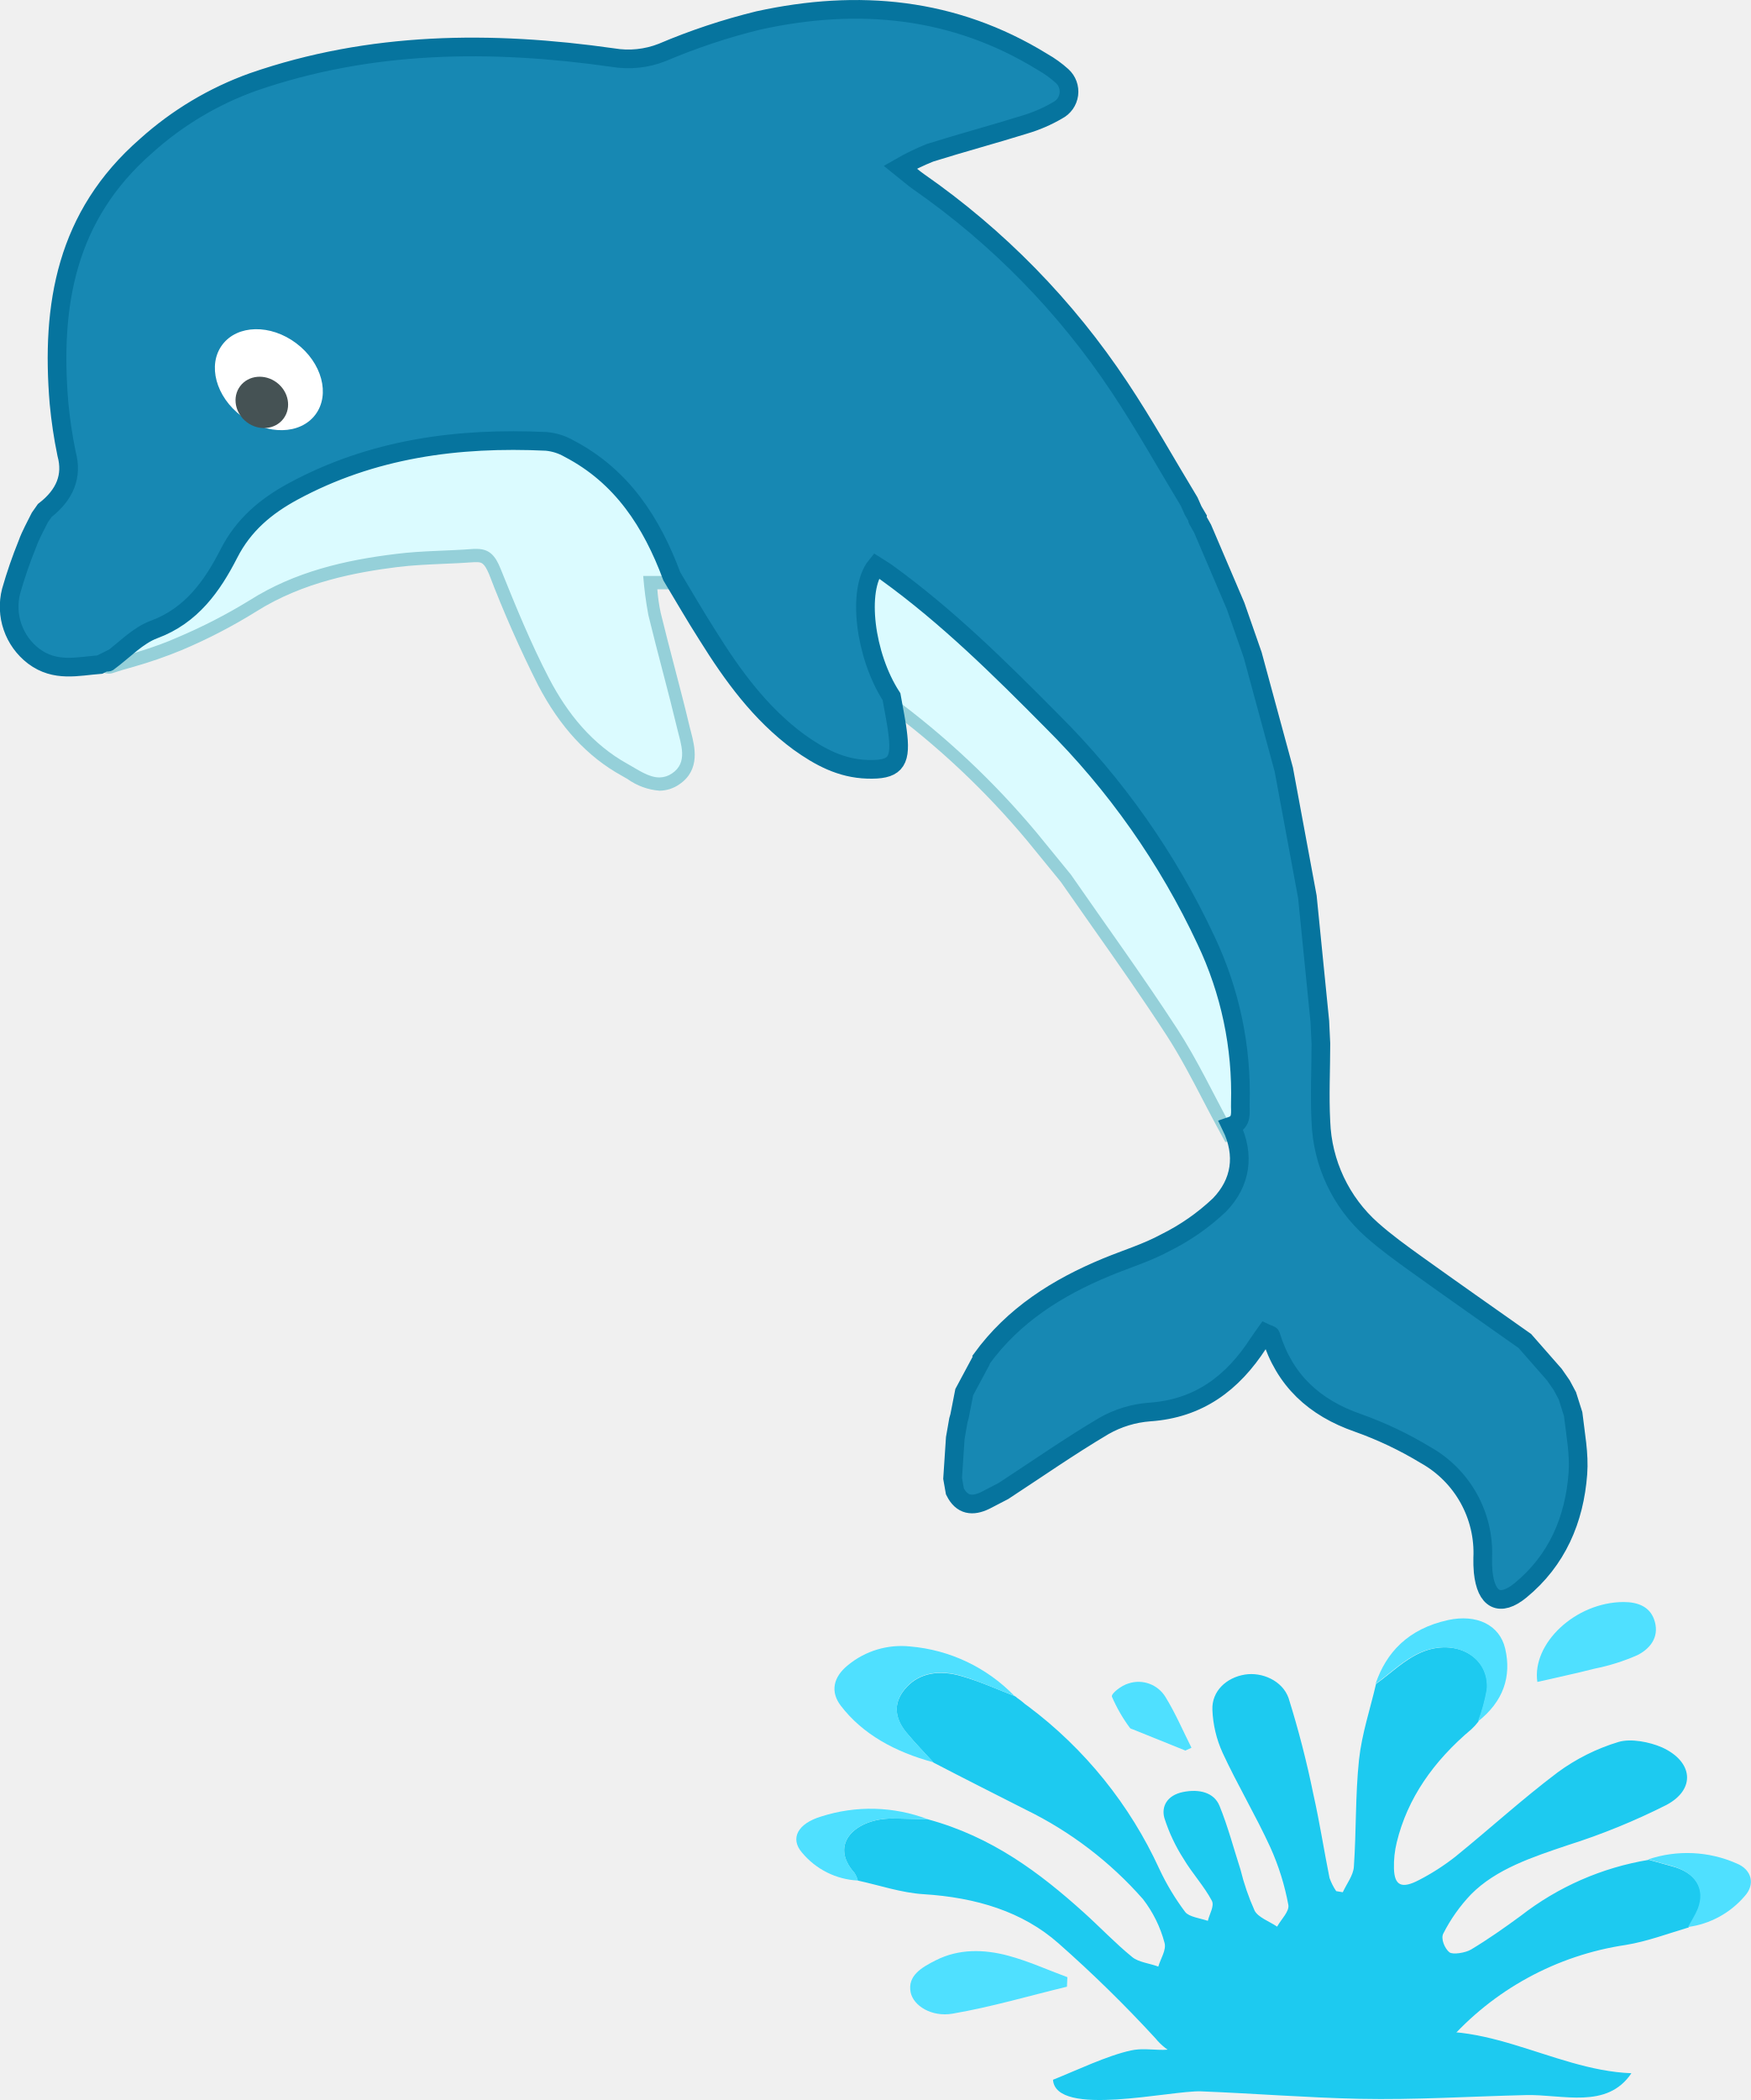
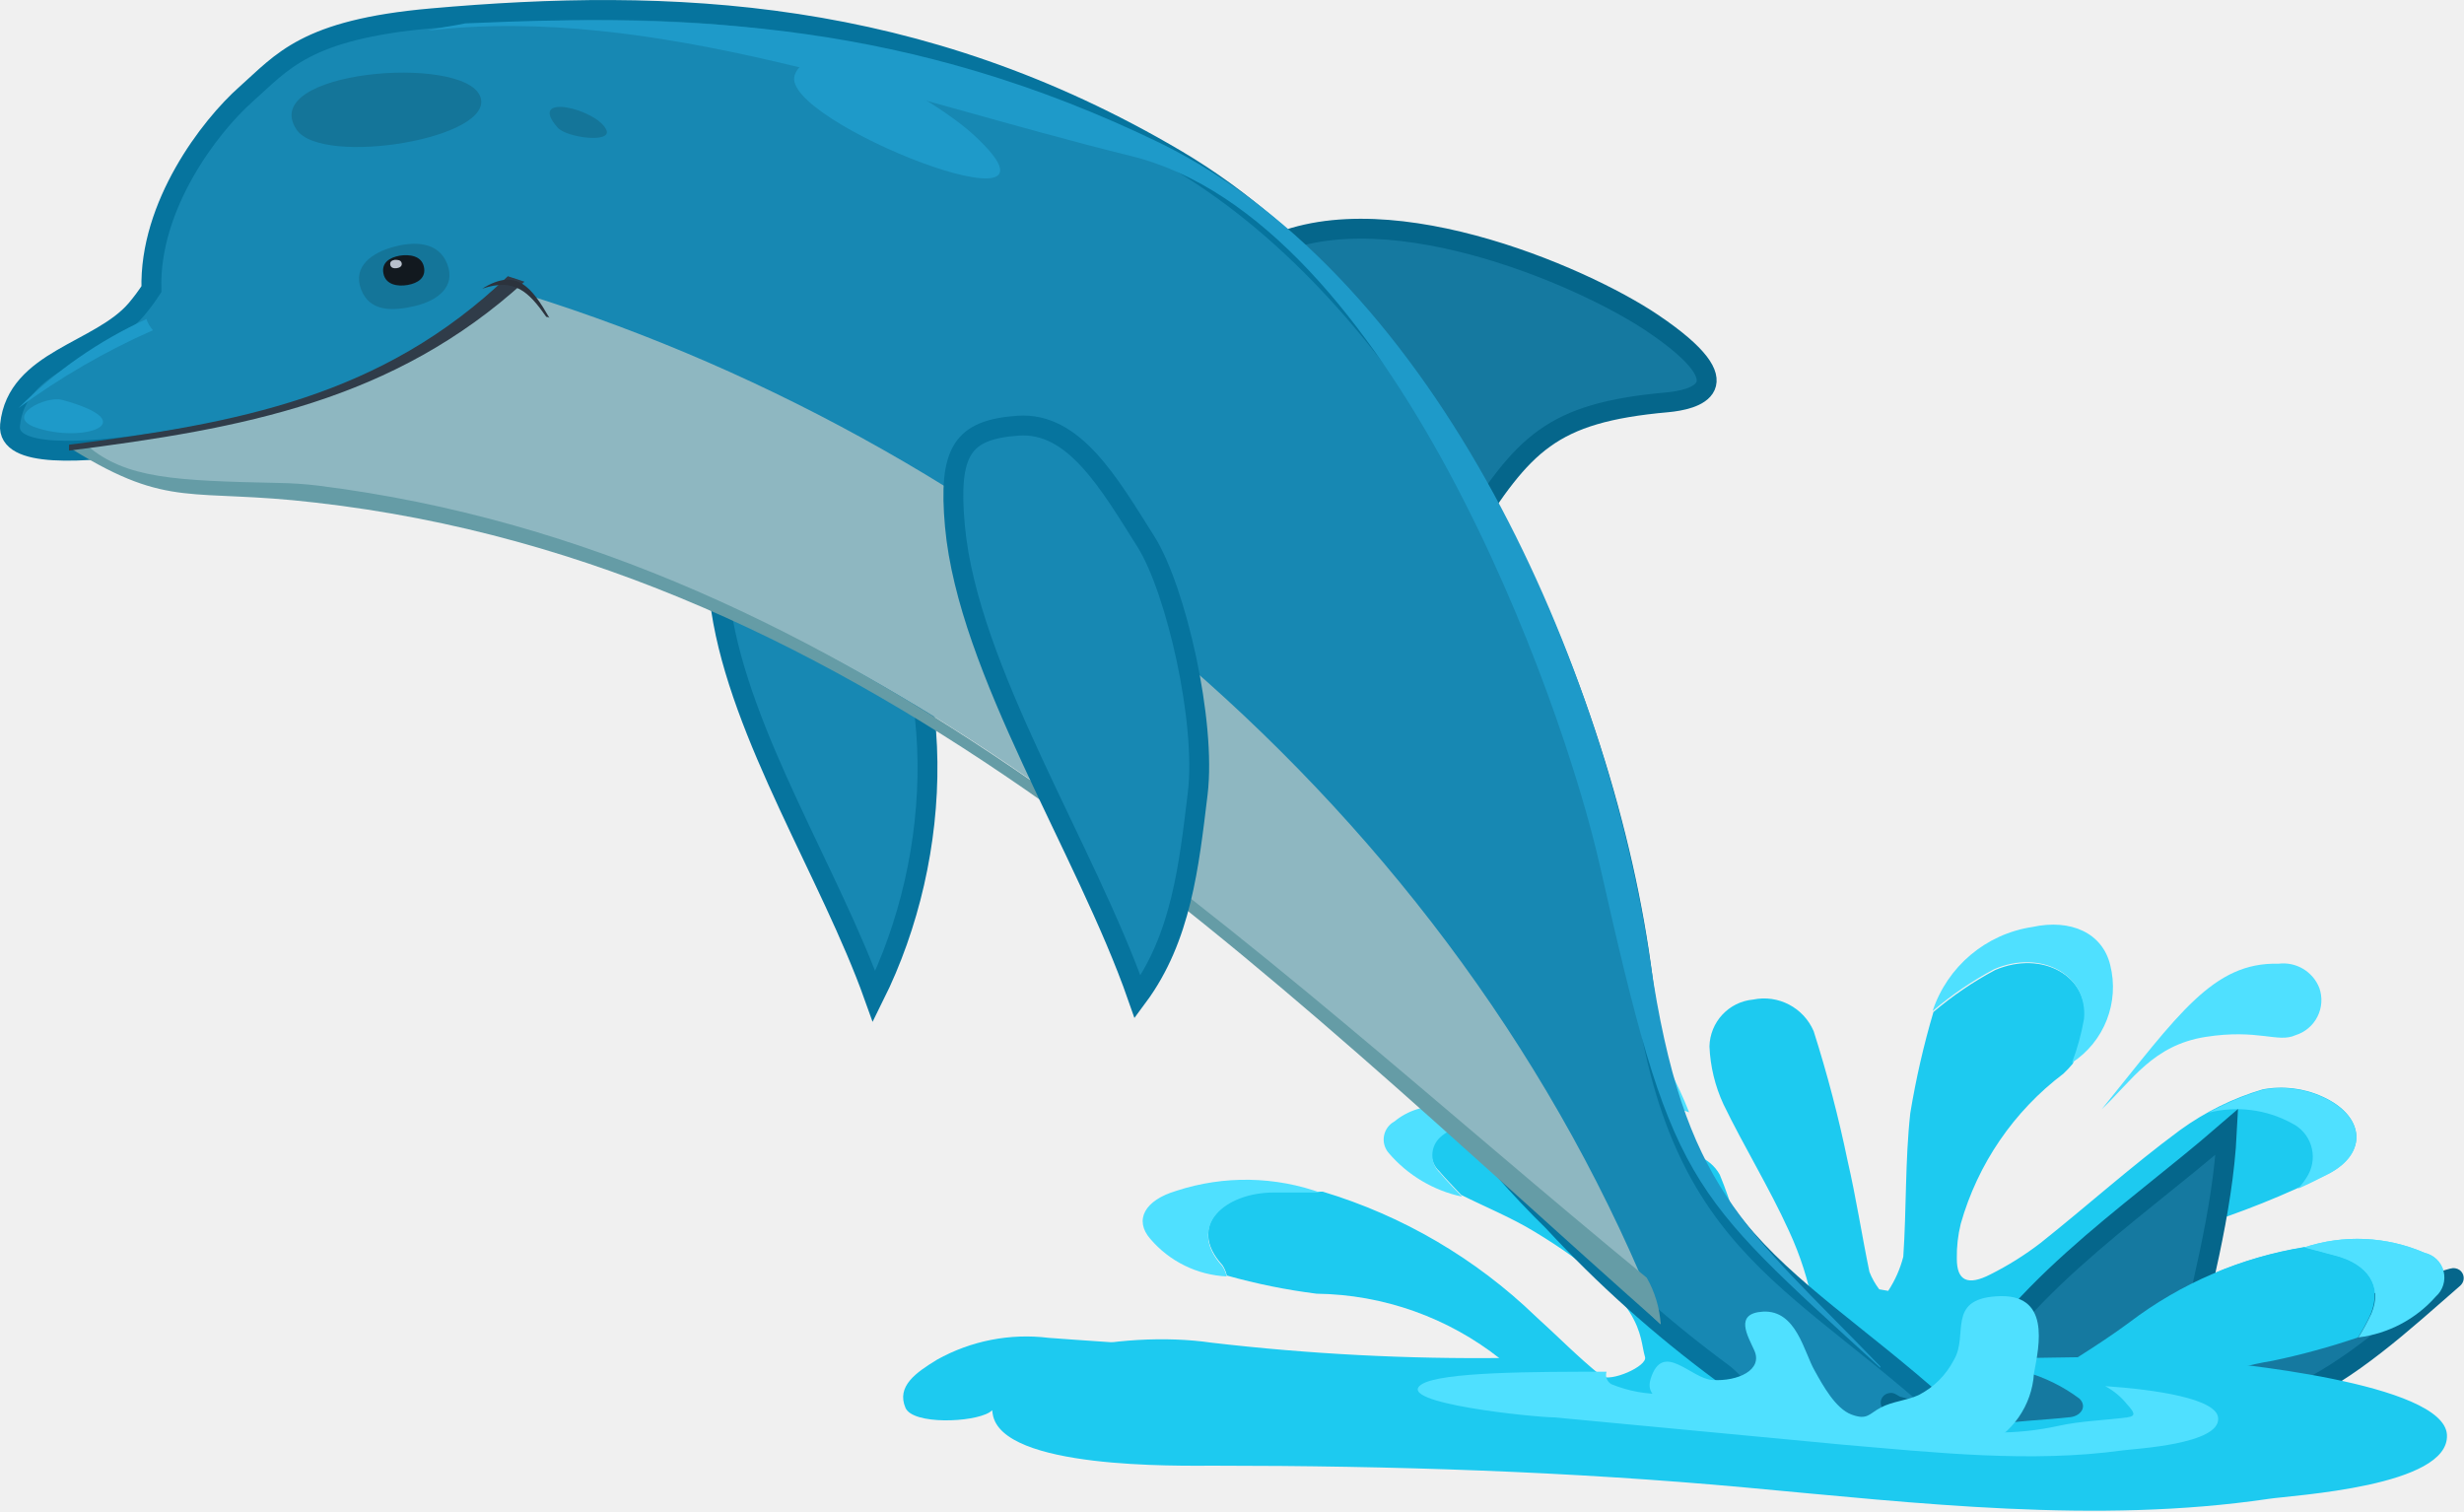
- <svg xmlns="http://www.w3.org/2000/svg" viewBox="0 0 281.31 337.32">
+ <svg xmlns="http://www.w3.org/2000/svg" viewBox="0 0 112.76 69.16">
  <defs>
-     <style>.cls-1{fill:#dbfbff;}.cls-2{fill:#95d0d9;}.cls-3{fill:#1788b3;stroke:#06749e;stroke-miterlimit:10;stroke-width:3px;}.cls-4{fill:#bee3e9;}.cls-5{fill:#fff;}.cls-6{fill:#455254;}.cls-7{fill:#1dcaf0;}.cls-8{fill:#4fe0ff;}</style>
+     <style>.cls-1{fill:#1dcaf0;}.cls-2{fill:#4fe0ff;}.cls-3{fill:#1579a0;stroke:#05668b;}.cls-3,.cls-4{stroke-miterlimit:10;stroke-width:0.91px;}.cls-4{fill:#1788b3;stroke:#06749e;}.cls-5{fill:#8eb7c1;}.cls-6{fill:#659ca6;}.cls-7{fill:#303c49;}.cls-8{fill:#1e9ac9;}.cls-9{fill:#147599;}.cls-10{fill:#12191f;}.cls-11{fill:#b8c0cc;}.cls-12{fill:#2c333d;}</style>
  </defs>
  <g id="Capa_2" data-name="Capa 2">
-     <g id="Capa_5" data-name="Capa 5">
-       <path class="cls-1" d="M105.92,125.89a9.48,9.48,0,0,1-4.65-1.75l-.94-.54c-5.34-2.95-9.61-7.57-13-14.15-3.09-5.92-5.61-12.2-7.84-17.73-.78-2-1.45-2.54-2.88-2.54l-.43,0c-1.67.13-3.37.2-5,.27-2.42.11-4.93.21-7.36.52-6.73.84-15.44,2.43-23.14,7.3a85.09,85.09,0,0,1-11.81,6.11,73,73,0,0,1-7.65,2.66c-1.12.34-2.25.68-3.36,1a1.12,1.12,0,0,1-.31,0,1,1,0,0,1-.59-1.81c.72-.53,1.44-1.14,2.15-1.73a18.68,18.68,0,0,1,5.34-3.54c6-2.18,9-6.9,11.5-11.68C38.1,84.09,41.51,80.79,46.61,78c10.31-5.58,22-8.3,35.81-8.3,1.76,0,3.59,0,5.44.13a10,10,0,0,1,4,1.27c7.76,4.07,13.15,10.76,17,21.06a1,1,0,0,1-.93,1.35h-3.5l.12,1.14a28.1,28.1,0,0,0,.56,3.9c.69,2.87,1.45,5.77,2.19,8.58.83,3.18,1.69,6.47,2.46,9.73.07.29.14.58.22.87.6,2.28,1.41,5.4-1.5,7.34A4.62,4.62,0,0,1,105.92,125.89Z" />
-       <path class="cls-2" d="M82.42,70.72c1.79,0,3.59,0,5.4.13A9,9,0,0,1,91.45,72c8.46,4.44,13.28,11.85,16.51,20.52h-4.62a59.18,59.18,0,0,0,.83,6.28c1.48,6.12,3.19,12.18,4.65,18.3.58,2.43,1.77,5.39-.86,7.14a3.59,3.59,0,0,1-2,.64c-1.79,0-3.52-1.29-5.11-2.16-5.71-3.16-9.7-8.12-12.63-13.74s-5.4-11.68-7.8-17.64c-.81-2-1.73-3.17-3.81-3.17l-.51,0c-4.13.33-8.31.28-12.42.8-8.28,1-16.32,2.87-23.55,7.44a86,86,0,0,1-11.67,6C24.9,104,21.14,105,17.49,106.16c2.4-1.76,4.56-4.16,7.25-5.14,6.06-2.22,9.38-7,12-12.16,2.37-4.64,6-7.63,10.31-10,11.1-6,23-8.18,35.33-8.18m0-2c-14,0-25.82,2.76-36.28,8.42C40.84,80,37.31,83.44,35,88s-5.31,9.13-10.95,11.19a19.38,19.38,0,0,0-5.65,3.72c-.72.6-1.4,1.18-2.09,1.68a2,2,0,0,0,1.18,3.62,1.87,1.87,0,0,0,.62-.1c1.1-.36,2.24-.71,3.34-1a72.08,72.08,0,0,0,7.76-2.69,86,86,0,0,0,11.95-6.19c7.53-4.76,16.1-6.32,22.73-7.15,2.38-.3,4.87-.4,7.27-.51,1.66-.07,3.37-.14,5.06-.27l.35,0c.78,0,1.22.09,2,1.91a193,193,0,0,0,7.87,17.83c3.53,6.75,7.93,11.51,13.45,14.56.3.16.6.34.91.52a10.21,10.21,0,0,0,5.16,1.89,5.64,5.64,0,0,0,3.15-1c3.5-2.34,2.5-6.14,1.91-8.42-.08-.29-.15-.57-.22-.85-.77-3.27-1.64-6.57-2.47-9.76-.73-2.8-1.49-5.7-2.18-8.55a27.3,27.3,0,0,1-.54-3.77v0H108a2,2,0,0,0,1.87-2.7c-3.92-10.54-9.47-17.41-17.45-21.6a10.88,10.88,0,0,0-4.47-1.37c-1.87-.09-3.71-.14-5.49-.14Z" />
-       <path class="cls-1" d="M197,181.54c-.9-1.65-1.77-3.31-2.64-5-1.89-3.61-3.83-7.34-6.06-10.78-3.83-5.89-7.95-11.75-11.94-17.42q-2.57-3.65-5.11-7.31l-5.44-6.64a130.81,130.81,0,0,0-23.16-21.76l-.14-.1-.1-.15c-4.58-7.05-5.76-18-2.39-22.17l.56-.69.75.48.53.32c.42.26.84.52,1.24.81,9.52,6.88,17.67,14.92,26.6,24a124.89,124.89,0,0,1,25,35.64,58.62,58.62,0,0,1,5.63,26.72c0,.23,0,.46,0,.7,0,1.15.1,3.08-2.16,3.84l-.79.26Z" />
-       <path class="cls-2" d="M140.77,90.86c.56.36,1.17.7,1.72,1.1,9.69,7,18.12,15.38,26.47,23.85a123.08,123.08,0,0,1,24.83,35.36,57.28,57.28,0,0,1,5.54,26.26c-.06,1.36.42,3-1.48,3.63-2.89-5.29-5.46-10.78-8.73-15.82-5.46-8.4-11.36-16.52-17.07-24.76q-2.75-3.34-5.48-6.71a133.19,133.19,0,0,0-23.34-21.92c-4.27-6.57-5.59-17.14-2.46-21m-.43-2.64-1.12,1.38c-4,4.94-2.05,16.6,2.33,23.34l.19.3.29.21A130.63,130.63,0,0,1,165,135l5.43,6.65q2.52,3.63,5.08,7.25c4,5.66,8.09,11.51,11.91,17.39,2.2,3.4,4.14,7.11,6,10.7.86,1.64,1.74,3.33,2.65,5l.8,1.47,1.59-.53c3-1,2.88-3.68,2.84-4.82,0-.21,0-.42,0-.63a59.45,59.45,0,0,0-5.71-27.17,125.69,125.69,0,0,0-25.22-35.93c-9-9.07-17.15-17.15-26.73-24.07-.44-.32-.88-.59-1.3-.85l-.51-.32-1.51-1Z" />
-       <path class="cls-3" d="M191.69,82l.67,1.14a.73.73,0,0,0,.18.58l.68,1.21,5.3,12.41,2.74,7.85,5,18.42,3.79,20.45q1,10,2,20l.17,3.58c0,4.17-.22,8.36,0,12.52a24.39,24.39,0,0,0,8.19,17.38c2.25,2,4.68,3.75,7.11,5.5,5.8,4.16,11.64,8.25,17.47,12.36l4.74,5.4,1.18,1.7.91,1.7.93,2.94c.37,3.2,1,6.42.76,9.57-.55,7.38-3.34,13.93-9.22,18.75-3.33,2.72-5.54,1.57-6-3a19.67,19.67,0,0,1-.07-2.17,18,18,0,0,0-9.2-16.58,59.11,59.11,0,0,0-10.84-5.15c-7-2.43-11.8-6.81-14-14,0-.17-.45-.23-.85-.42-.38.54-.81,1.09-1.18,1.67-4.12,6.36-9.56,10.46-17.44,11a17.49,17.49,0,0,0-7.33,2.23c-5.51,3.26-10.78,6.94-16.15,10.45-1,.51-1.95,1-2.93,1.52-2.06,1-3.76.8-4.88-1.45l-.37-2.09.43-6.48.5-2.86.18-.63c.25-1.29.51-2.59.76-3.88l2.68-5a.53.53,0,0,0,.1-.32c5.13-7.06,12.18-11.49,20.08-14.76,3.17-1.31,6.5-2.32,9.48-3.94a35.56,35.56,0,0,0,8.67-6.05c3.44-3.55,4.14-8,1.87-12.67,1.9-.64,1.42-2.27,1.48-3.63a57.28,57.28,0,0,0-5.54-26.26A123.08,123.08,0,0,0,169,115.81C160.61,107.34,152.18,99,142.49,92c-.55-.4-1.16-.74-1.72-1.1-3.13,3.85-1.81,14.42,2.46,21,.36,2.11.83,4.2,1.05,6.32.47,4.34-.64,5.48-4.91,5.35s-7.7-2-11-4.36c-6.23-4.58-10.67-10.7-14.7-17.16-2-3.13-3.83-6.31-5.73-9.47-3.23-8.67-8-16.08-16.51-20.52a9,9,0,0,0-3.64-1.16c-14.23-.68-28,1.16-40.72,8.05-4.29,2.33-7.94,5.32-10.31,10-2.66,5.19-6,9.94-12,12.16-2.69,1-4.85,3.38-7.25,5.14a.28.28,0,0,1-.47,0l-1,.5c-3.57.28-7.17,1.25-10.63-1.35A10,10,0,0,1,1.79,94.94,74.39,74.39,0,0,1,4.4,87.37c.52-1.46,1.31-2.83,2-4.24L7.19,82h0c3.27-2.53,4.48-5.55,3.51-9.09a74.9,74.9,0,0,1-1.22-8.15c-1.32-15.8,1.13-30.1,14-41.33A51.75,51.75,0,0,1,40.63,13.18C59.52,6.63,78.91,6.47,98.45,9.25a14.86,14.86,0,0,0,7.93-.82,100.72,100.72,0,0,1,15.48-5.15c16-3.5,31.39-2.11,45.64,6.67a17.76,17.76,0,0,1,3.15,2.27,3.38,3.38,0,0,1-.74,5.51A23.78,23.78,0,0,1,164.67,20c-5.06,1.58-10.19,2.95-15.25,4.54a37.7,37.7,0,0,0-4.77,2.31c1.35,1.08,2.09,1.74,2.9,2.31a123.22,123.22,0,0,1,32.33,33.05c4,6,7.46,12.24,11.18,18.37Z" />
-       <path class="cls-4" d="M16,106.65l1-.5Z" />
-       <ellipse class="cls-5" cx="43.19" cy="60.98" rx="7.32" ry="9.35" transform="translate(-31.5 58.9) rotate(-53.09)" />
-       <ellipse class="cls-6" cx="42.06" cy="64.64" rx="3.99" ry="4.35" transform="translate(-34.88 59.46) rotate(-53.1)" />
-       <path class="cls-7" d="M163,272.43a1,1,0,0,1,.39.28l.54.39.14.11.5.41.16.14.48.34a68.12,68.12,0,0,1,21.07,26.14,38.79,38.79,0,0,0,4.14,6.88c.61.79,2.39,1,3.64,1.42.25-1.09,1.09-2.39.64-3.23-1.24-2.34-3.17-4.42-4.53-6.71a27.5,27.5,0,0,1-3.1-6.6c-.49-1.78.39-3.62,3-4.15s5,.07,5.87,2.24c1.36,3.34,2.26,6.8,3.36,10.21a38.64,38.64,0,0,0,2.28,6.62c.57,1.07,2.36,1.71,3.61,2.55.64-1.17,2-2.44,1.8-3.5a40.29,40.29,0,0,0-2.88-9.21c-2.35-5.13-5.3-10.07-7.67-15.19a18.37,18.37,0,0,1-1.65-6.93c-.12-3,2.25-5.18,5.24-5.66,2.7-.43,6,.95,7,3.78a156,156,0,0,1,4,15.54c1,4.43,1.68,8.91,2.58,13.36a9.32,9.32,0,0,0,1.07,2.11l1.06.18c.62-1.36,1.68-2.7,1.78-4.08.4-5.74.22-11.52.83-17.24.44-4.08,1.79-8.1,2.73-12.14,2.4-1.72,4.51-3.87,7.25-5.06,5.59-2.42,11.08.79,10.6,6a29,29,0,0,1-1.41,5.11l-.56.67-.55.55c-6.1,5.13-10.29,11.11-12,18.17a15.87,15.87,0,0,0-.45,4.22c.08,2.73,1.24,3.29,4,1.85a36.63,36.63,0,0,0,5.86-3.76c5.53-4.48,10.74-9.25,16.46-13.56a32.3,32.3,0,0,1,9.75-4.87c2-.6,5,0,7,.87,5,2.28,5.45,6.72.72,9.24a106.31,106.31,0,0,1-15.87,6.47c-5.76,1.94-11.49,3.83-15.51,7.87a26.43,26.43,0,0,0-4.49,6.34c-.41.78.2,2.37,1,3,.55.41,2.56.08,3.45-.44,2.78-1.67,5.41-3.52,8-5.42a45.57,45.57,0,0,1,20.58-9c1.2.33,2.38.67,3.58,1,4,1,5.68,3.71,4.35,7-.41,1-1,1.91-1.53,2.86-3.36,1-6.63,2.24-10.08,2.81A47.33,47.33,0,0,0,232.5,328.1a5.81,5.81,0,0,1-3.57,1.75c-11.76.49-23.53.82-35.29,1.14a9.69,9.69,0,0,1-8-3.58,208.18,208.18,0,0,0-15.58-15.26c-5.76-5.09-13.22-7.36-21.69-7.89-3.57-.22-7.05-1.43-10.56-2.19a4.14,4.14,0,0,0-.54-1.23c-4.21-4.72.33-8.72,6-8.73,1.93,0,3.86.08,5.79.12,10.32,2.8,18,8.6,25.1,15,2.62,2.36,5,4.89,7.75,7.13,1,.83,2.77,1,4.19,1.53.37-1.28,1.33-2.69,1-3.82a19.72,19.72,0,0,0-3.45-7,60.16,60.16,0,0,0-18.84-14.38c-4.95-2.51-9.89-5-14.83-7.57-1.47-1.61-3-3.18-4.39-4.86-2-2.45-2.12-5,.19-7.38,2-2.06,5.05-2.75,8.81-1.61C157.49,270.11,160.22,271.35,163,272.43Z" />
-       <path class="cls-8" d="M163,272.43c-2.79-1.08-5.52-2.32-8.41-3.2-3.76-1.14-6.84-.45-8.81,1.61-2.31,2.42-2.16,4.93-.19,7.38,1.35,1.68,2.92,3.25,4.39,4.86-6.2-1.67-11.4-4.53-14.89-9.09-1.71-2.23-1.24-4.6,1.15-6.52a13.47,13.47,0,0,1,10-3A26.45,26.45,0,0,1,163,272.43Z" />
-       <path class="cls-8" d="M171.42,319.12c-6.11,1.48-12.15,3.26-18.36,4.33-3.42.59-6.32-1.3-6.75-3.42-.54-2.66,1.74-4,4.08-5.17,3.68-1.85,7.7-1.76,11.56-.73,3.29.88,6.36,2.29,9.54,3.46Z" />
-       <path class="cls-8" d="M247,270.17c-.91-6.17,6.11-12.81,13.84-12.84,2.39,0,4.19.79,4.91,2.78.88,2.45-.23,4.5-2.65,5.74a33,33,0,0,1-6.89,2.18C253.14,268.82,250,269.47,247,270.17Z" />
-       <path class="cls-8" d="M237.44,276.53a29,29,0,0,0,1.41-5.11c.48-5.2-5-8.41-10.6-6-2.74,1.19-4.85,3.34-7.25,5.06,1.72-5.06,5.23-8.83,11.64-10.25,4.61-1,8.3.77,9.19,4.58C242.87,269.27,241.56,273.3,237.44,276.53Z" />
-       <path class="cls-8" d="M149.09,292.23c-1.93,0-3.86-.12-5.79-.12-5.7,0-10.24,4-6,8.73a4.14,4.14,0,0,1,.54,1.23,12.47,12.47,0,0,1-9-4.51c-1.94-2.26-.67-4.64,3.07-5.77A25.93,25.93,0,0,1,149.09,292.23Z" />
-       <path class="cls-8" d="M271.21,309.53c.51-.95,1.12-1.88,1.53-2.86,1.33-3.27-.37-5.95-4.35-7-1.2-.31-2.38-.65-3.58-1a19.68,19.68,0,0,1,14.2.65c2.48,1,3,3.39,1.32,5.23A14.5,14.5,0,0,1,271.21,309.53Z" />
-       <path class="cls-8" d="M190.45,281.19l-8.38-3.38c-.19-.07-.46-.14-.54-.27a24.82,24.82,0,0,1-2.88-5c-.17-.5,1.54-1.82,2.66-2.13a5.08,5.08,0,0,1,5.95,2.19c1.61,2.62,2.8,5.42,4.17,8.14Z" />
-       <path class="cls-8" d="M163.94,273.1l-.54-.39Z" />
-       <path class="cls-8" d="M164.58,273.62l-.5-.41Z" />
-       <path class="cls-8" d="M165.22,274.1l-.48-.34Z" />
-       <path class="cls-8" d="M236.33,277.75l.55-.55Z" />
-       <path class="cls-7" d="M190.71,328.13c-2.93,2.07-5.81.54-9,1.23-3.83.83-8.82,3.23-12.53,4.71.45,6.13,18.92,1.68,23.78,1.86,8.6.34,16.74,1,25.39,1.2,9.1.19,17.83-.39,26.83-.6,5.89-.14,13,2.34,16.93-3.51-13-.49-24.84-10-38.38-5.49" />
+     <g id="Capa_8" data-name="Capa 8">
+       <path class="cls-1" d="M69.81,52.4a.15.15,0,0,1,.09.06l.12.08,0,0,.12.09,0,0,.11.08c2.2,1.6,5.62,6.69,6.26,7.51.24.3.93.37,1.42.54.09-.41.42-.91.25-1.23C77.75,58.7,77,57.91,76.47,57a10.37,10.37,0,0,1-1.2-2.52c-.19-.68.15-1.38,1.15-1.58a1.88,1.88,0,0,1,2.28.85c.53,1.28.88,2.6,1.31,3.9a13.45,13.45,0,0,0,.88,2.52c.22.41.92.65,1.4,1,.25-.45.78-.93.7-1.33a14.79,14.79,0,0,0-1.12-3.51c-.91-2-2.05-3.84-3-5.8a7,7,0,0,1-.64-2.64,2.2,2.2,0,0,1,2-2.15A2.47,2.47,0,0,1,83,47.19a58.57,58.57,0,0,1,1.55,5.92c.39,1.69.65,3.4,1,5.09A3.3,3.3,0,0,0,86,59l.41.07a5.22,5.22,0,0,0,.69-1.56c.15-2.19.08-4.39.32-6.57a38.17,38.17,0,0,1,1.06-4.63,15.94,15.94,0,0,1,2.82-1.92c2.17-.93,4.3.29,4.11,2.28a11,11,0,0,1-.55,2l-.22.25-.21.21A13.08,13.08,0,0,0,89.73,56a6.19,6.19,0,0,0-.18,1.6c0,1,.49,1.26,1.55.71a14.17,14.17,0,0,0,2.28-1.43c2.15-1.71,4.17-3.53,6.39-5.17a12.46,12.46,0,0,1,3.78-1.86,4.56,4.56,0,0,1,2.73.33c1.93.87,2.11,2.57.28,3.52a41.67,41.67,0,0,1-6.16,2.47c-2.24.74-4.46,1.46-6,3a10.37,10.37,0,0,0-1.74,2.42,1.1,1.1,0,0,0,.4,1.13,1.8,1.8,0,0,0,1.33-.16,37.13,37.13,0,0,0,3.1-2.07,17.91,17.91,0,0,1,8-3.43l1.39.37c1.54.39,2.2,1.42,1.68,2.66a9.58,9.58,0,0,1-.59,1.09A33.25,33.25,0,0,1,104,62.27a18.45,18.45,0,0,0-11.11,6c-.3.33-1.55-1-2-1-4.57.19-6.24-.28-10.81-.16-1.34,0-5.34.44-6.19-.47-1.88-2-3.08-2.62-5.21-4.48a13.83,13.83,0,0,0-8.43-3,28.11,28.11,0,0,1-4.1-.83,1.52,1.52,0,0,0-.2-.47c-1.64-1.8.12-3.32,2.34-3.33.75,0,1.49,0,2.24,0a24,24,0,0,1,9.75,5.71c1,.9,1.94,1.87,3,2.72.39.31,2.14-.44,2-.87-.29-.93.1-2.61-5.06-5.73-1.07-.65-2.23-1.12-3.35-1.68-.33-.36-.69-.71-1-1.08a1.11,1.11,0,0,1,0-1.64,1.9,1.9,0,0,1,2-.35C68.57,51.88,69.18,52.16,69.81,52.4Z" />
+       <path class="cls-2" d="M104.88,51.4a1.71,1.71,0,0,1,.76,2.34,2.9,2.9,0,0,1-.49.66c.48-.21.95-.44,1.41-.68,1.83-.95,1.65-2.65-.28-3.52a4.56,4.56,0,0,0-2.73-.33,13.28,13.28,0,0,0-2.49,1.05A5.25,5.25,0,0,1,104.88,51.4Z" />
+       <path class="cls-2" d="M69.81,52.4c-.63-.24-1.24-.52-1.9-.71a1.9,1.9,0,0,0-2,.35,1.11,1.11,0,0,0,0,1.64c.3.37.66.72,1,1.08a6.09,6.09,0,0,1-3.36-2,.94.94,0,0,1,.26-1.44A3.06,3.06,0,0,1,66,50.63,6,6,0,0,1,69.81,52.4Z" />
+       <path class="cls-2" d="M69.19,64.86c-2.37.56-4.71,1.24-7.13,1.65a2.23,2.23,0,0,1-2.62-1.31c-.2-1,.68-1.52,1.59-2A6.33,6.33,0,0,1,65.52,63c1.27.33,2.47.87,3.7,1.31Z" />
+       <path class="cls-2" d="M96.18,50.76c3.5-4.32,5.09-6.74,8.09-6.66a1.77,1.77,0,0,1,1.87,1.11,1.68,1.68,0,0,1-1.09,2.16c-.8.37-1.71-.3-4.12.08S97.57,49.45,96.18,50.76Z" />
+       <path class="cls-2" d="M94.82,48.63a11,11,0,0,0,.55-2c.19-2-1.94-3.21-4.11-2.28a15.94,15.94,0,0,0-2.82,1.92A5.7,5.7,0,0,1,93,42.42c1.79-.39,3.22.29,3.57,1.74A4.13,4.13,0,0,1,94.82,48.63Z" />
+       <path class="cls-2" d="M60.52,54.61c-.75,0-1.49,0-2.24,0-2.22,0-4,1.53-2.34,3.33a1.52,1.52,0,0,1,.2.47,4.9,4.9,0,0,1-3.5-1.72c-.75-.86-.26-1.77,1.2-2.2A10.2,10.2,0,0,1,60.52,54.61Z" />
+       <path class="cls-2" d="M107.93,61.2a9.58,9.58,0,0,0,.59-1.09c.52-1.24-.14-2.27-1.68-2.66l-1.39-.37a7.74,7.74,0,0,1,5.51.25,1.16,1.16,0,0,1,.51,2A5.66,5.66,0,0,1,107.93,61.2Z" />
+       <path class="cls-2" d="M77.3,50.9a21.88,21.88,0,0,1-4.11-1.79c-1-.61-1.5-1.16-1.29-1.79a1.23,1.23,0,0,1,.95-.9,2,2,0,0,1,2.38.61A19,19,0,0,1,77.3,50.9Z" />
+       <path class="cls-2" d="M70,52.54l-.12-.08Z" />
+       <path class="cls-2" d="M70.17,52.66l-.12-.09Z" />
+       <path class="cls-2" d="M70.31,52.77l-.11-.08Z" />
+       <path class="cls-2" d="M94.39,49.09l.21-.21Z" />
+       <path class="cls-3" d="M75.63,14.79c-3.24-2.19-12.67-6.26-18-3.26,2.75,4.33,6.37,8.6,9.48,12.88,2.63-4.07,3.81-5.52,9.19-6C77.49,18.3,80,17.74,75.63,14.79Z" />
+       <path class="cls-4" d="M53.86,7.32C42,.31,30.68-.13,19.74.84c-5.78.51-6.82,2-8.48,3.47s-4.44,5.1-4.33,8.92a9.28,9.28,0,0,1-.69.93C4.58,16.11.76,16.45.46,19.45s13.46-.71,14.59-.52c3.31.55,4.77,1.63,7.35,2.55a5.71,5.71,0,0,1,1,.49c2.58,1.3,5,2.64,7.77,3.91.24.11.67.29,1.16.55,4.56,2.36,8.92,4.22,13.54,7A89.22,89.22,0,0,1,65,48.61a19.28,19.28,0,0,1,1.83,2.45,42.38,42.38,0,0,0,4.24,4.83,55.14,55.14,0,0,0,7.72,6.91c.38.27.62.61.95.85.06,0,0-.18.06-.17a31.52,31.52,0,0,0,3.08,1.75c2.35,1.06,4.74,1.21,7.23,1.69.06-.23.22-.26.21-.54s.16-.4-.14-.69c-7.67-7.34-13.4-8.24-15-20.88C73.47,31.32,65.69,14.32,53.86,7.32Z" />
+       <path class="cls-3" d="M86.63,64.3c-.07,0-.15-.14-.09-.1.42.26,2.31,1.25,2.67.52,2.74-5.6,8.1-8.94,12.7-12.93-.19,3.79-1.27,7.36-2,11.06,4.23-1.72,12.54-4.5,12.38-4.36-2.3,2-4.74,4.28-7.5,5.46C97.94,66.91,93.59,66.13,86.63,64.3Z" />
+       <path class="cls-4" d="M40,45.6c3.23-6.49,3.49-15.19-.61-20.82S32.12,22.11,33,27.9,38,40,40,45.6Z" />
+       <path class="cls-5" d="M23.1,13.18c-2.6,3.77-5.7,4.71-10,5.9-2.16.23-4.26.56-6.4.83l-.46.1-.31,0c-.85.19-1.72.32-2.58.43v.09c4.51,2.52,5.48,1.38,11.19,2C39.92,25.45,58.11,43.71,76,60.6,66.65,36.78,45.3,19.78,23.1,13.18Z" />
+       <path class="cls-5" d="M23.44,13s.51-.12.71.25a11.54,11.54,0,0,1,.47,1.89s-3,1.14-3.46,1.36a90,90,0,0,1-9,3.54c-1.34.23-7.22.21-7.22.21s9.56-1.08,14.6-4.36S23.44,13,23.44,13Z" />
+       <path class="cls-6" d="M75.36,58.47c-18.58-15.24-36-33.15-60.82-36.25a17.73,17.73,0,0,0-1.78-.12C8,22,5.77,21.9,4,20.4l-.65.09v.1C7.76,23.31,8.72,22.33,14.44,23,39.83,25.89,57.59,44.3,76,60.6A4.94,4.94,0,0,0,75.36,58.47Z" />
+       <path class="cls-4" d="M46.59,19.48c-2.55.18-3.2,1.15-2.89,4.59.6,6.59,6,14.79,8.36,21.55,2-2.7,2.35-6,2.75-9.3s-1-9.35-2.36-11.52C50.73,22.07,49.14,19.3,46.59,19.48Z" />
+       <path class="cls-7" d="M24,12.89l-.76-.25c-5.75,5.52-12.39,6.73-20.08,7.71,0,.09,0,.18,0,.27C11.1,19.61,18,18.35,24,12.89Z" />
+       <path class="cls-8" d="M7,15.11A32.8,32.8,0,0,0,.85,18.67,20,20,0,0,1,6.7,14.6,1.47,1.47,0,0,0,7,15.11Z" />
+       <path class="cls-8" d="M75.52,44c-2-13.5-9.67-31.16-22.4-37.44C41.67,1,31.73.6,21.29,1.07c-.24.06-1.5.25-1.69.33C29.88.19,41,4.49,51.76,7.14c11.9,2.92,19.72,24.79,21.45,32.45,3.32,14.71,3.84,14.78,12.84,23,0,0,0,0,0-.06C79.76,56,77.07,54.46,75.52,44Z" />
+       <path class="cls-9" d="M18,11.3c.95-.26,2.07-.26,2.47.79S20,13.76,19,14s-2.09.29-2.48-.77S17.05,11.56,18,11.3Z" />
+       <path class="cls-10" d="M18.29,11.7c.45-.07,1,0,1.11.51s-.29.75-.74.83-1,0-1.11-.51S17.84,11.78,18.29,11.7Z" />
+       <path class="cls-11" d="M18.07,11.89c.12,0,.27,0,.31.14s-.08.22-.21.24-.28,0-.31-.15S17.94,11.91,18.07,11.89Z" />
+       <path class="cls-9" d="M13.57,5.93c1.15,1.72,9.18.4,8.4-1.53S11.77,3.23,13.57,5.93Z" />
+       <path class="cls-8" d="M36.37,3.43c-.77,2.1,13.5,7.67,8.23,2.78C42.75,4.49,37.15,1.32,36.37,3.43Z" />
+       <path class="cls-9" d="M25.52,5.84c.42.47,2.5.72,2.23.11C27.35,5,24.07,4.19,25.52,5.84Z" />
+       <path class="cls-8" d="M2.85,18.3c-.75-.21-2.67.75-1.22,1.26C3.76,20.3,6.68,19.35,2.85,18.3Z" />
+       <path class="cls-12" d="M25,14.5s.11,0,.15.06c-.81-1.4-1.5-2.34-3.08-1.35C23.54,12.71,24.19,13.34,25,14.5Z" />
+       <path class="cls-1" d="M100.32,62.22c-2.89-.2-5.62-.1-8.53-.06a5.9,5.9,0,0,0,.87.61A7.61,7.61,0,0,1,95.16,64c.36.35.09.79-.42.85-1.25.14-2.48.16-3.72.39a17.65,17.65,0,0,1-3.41.3A49.12,49.12,0,0,1,80.53,65c-2.45-.35-4.88-.79-7.34-1-1.14-.12-2.27-.15-3.42-.17s1.18.59.25.24a.46.46,0,0,1-.22-.68A4.44,4.44,0,0,1,71.74,62c-.94.07-1.87.13-2.81.14a104.79,104.79,0,0,1-13.5-.7c-4.1-.6-10.49.57-10,3.27.41,2.53,8.49,2.36,10.14,2.36,8.1,0,16.26.26,24.33,1,7.86.72,16.05,1.68,23.91.52,1.12-.17,8.29-.56,8.17-2.93S102,62.34,100.32,62.22Z" />
+       <path class="cls-2" d="M90.73,66.21a3.94,3.94,0,0,0,2.35-3.36c.24-1.28.79-3.71-1.73-3.53-2.28.15-1.25,1.78-1.94,2.92a3.71,3.71,0,0,1-1.61,1.6c-.57.26-1.18.28-1.73.57s-.61.59-1.34.32-1.32-1.35-1.68-2c-.49-.83-.83-2.79-2.37-2.71-1.34.08-.69,1.12-.4,1.77.41.9-.75,1.43-1.91,1.36-1-.06-2.27-1.82-2.83-.06-.23.74.37,1,1.16,1.24a55.13,55.13,0,0,0,5.7,1" />
+       <path class="cls-1" d="M73.37,63.09,73.28,63c-1.07-.85-2-1.82-3-2.72a24,24,0,0,0-9.75-5.71c-.75,0-1.49,0-2.24,0-2.22,0-4,1.53-2.34,3.33a1.52,1.52,0,0,1,.2.47,28.11,28.11,0,0,0,4.1.83,13.83,13.83,0,0,1,8.43,3C69.8,63.19,73.41,63.29,73.37,63.09Z" />
+       <path class="cls-1" d="M106.84,57.45l-1.39-.37a17.91,17.91,0,0,0-8,3.43c-.77.57-1.58,1.1-2.4,1.62l.18.09c1,.46,2.49,1.24,2.63,2.39A16.44,16.44,0,0,1,104,62.27a33.25,33.25,0,0,0,3.91-1.07,9.58,9.58,0,0,0,.59-1.09C109,58.87,108.38,57.84,106.84,57.45Z" />
+       <path class="cls-1" d="M45.28,64.63c-.77.47-3.49.57-3.84-.2-.43-1,.48-1.62,1.44-2.21a8.38,8.38,0,0,1,5.11-1c1.45.12,4,.24,5.51.46a.07.07,0,0,1,0,.14c-.93.33-5.29,1.09-6,1.51A11.25,11.25,0,0,0,45.28,64.63Z" />
+       <path class="cls-2" d="M107.93,61.2a9.58,9.58,0,0,0,.59-1.09c.52-1.24-.14-2.27-1.68-2.66l-1.39-.37a7.74,7.74,0,0,1,5.51.25,1.16,1.16,0,0,1,.51,2A5.66,5.66,0,0,1,107.93,61.2Z" />
+       <path class="cls-2" d="M96.34,63.43a3.23,3.23,0,0,1,1,.83c.31.35.46.54,0,.6-1.06.14-2.11.16-3.15.39a12.78,12.78,0,0,1-2.89.3,35.56,35.56,0,0,1-6-.59c-2.07-.35-4.12-.79-6.21-1a28,28,0,0,0-2.89-.17,6.07,6.07,0,0,1-2.46-.45.49.49,0,0,1-.22-.57c-3.25,0-7.62,0-8.48.59-1.25.85,5.22,1.5,6.1,1.5l13.21,1.25c4.21.36,8.59.84,12.79.26.6-.08,4.43-.28,4.37-1.46C101.5,64,98.59,63.58,96.34,63.43Z" />
    </g>
  </g>
</svg>
